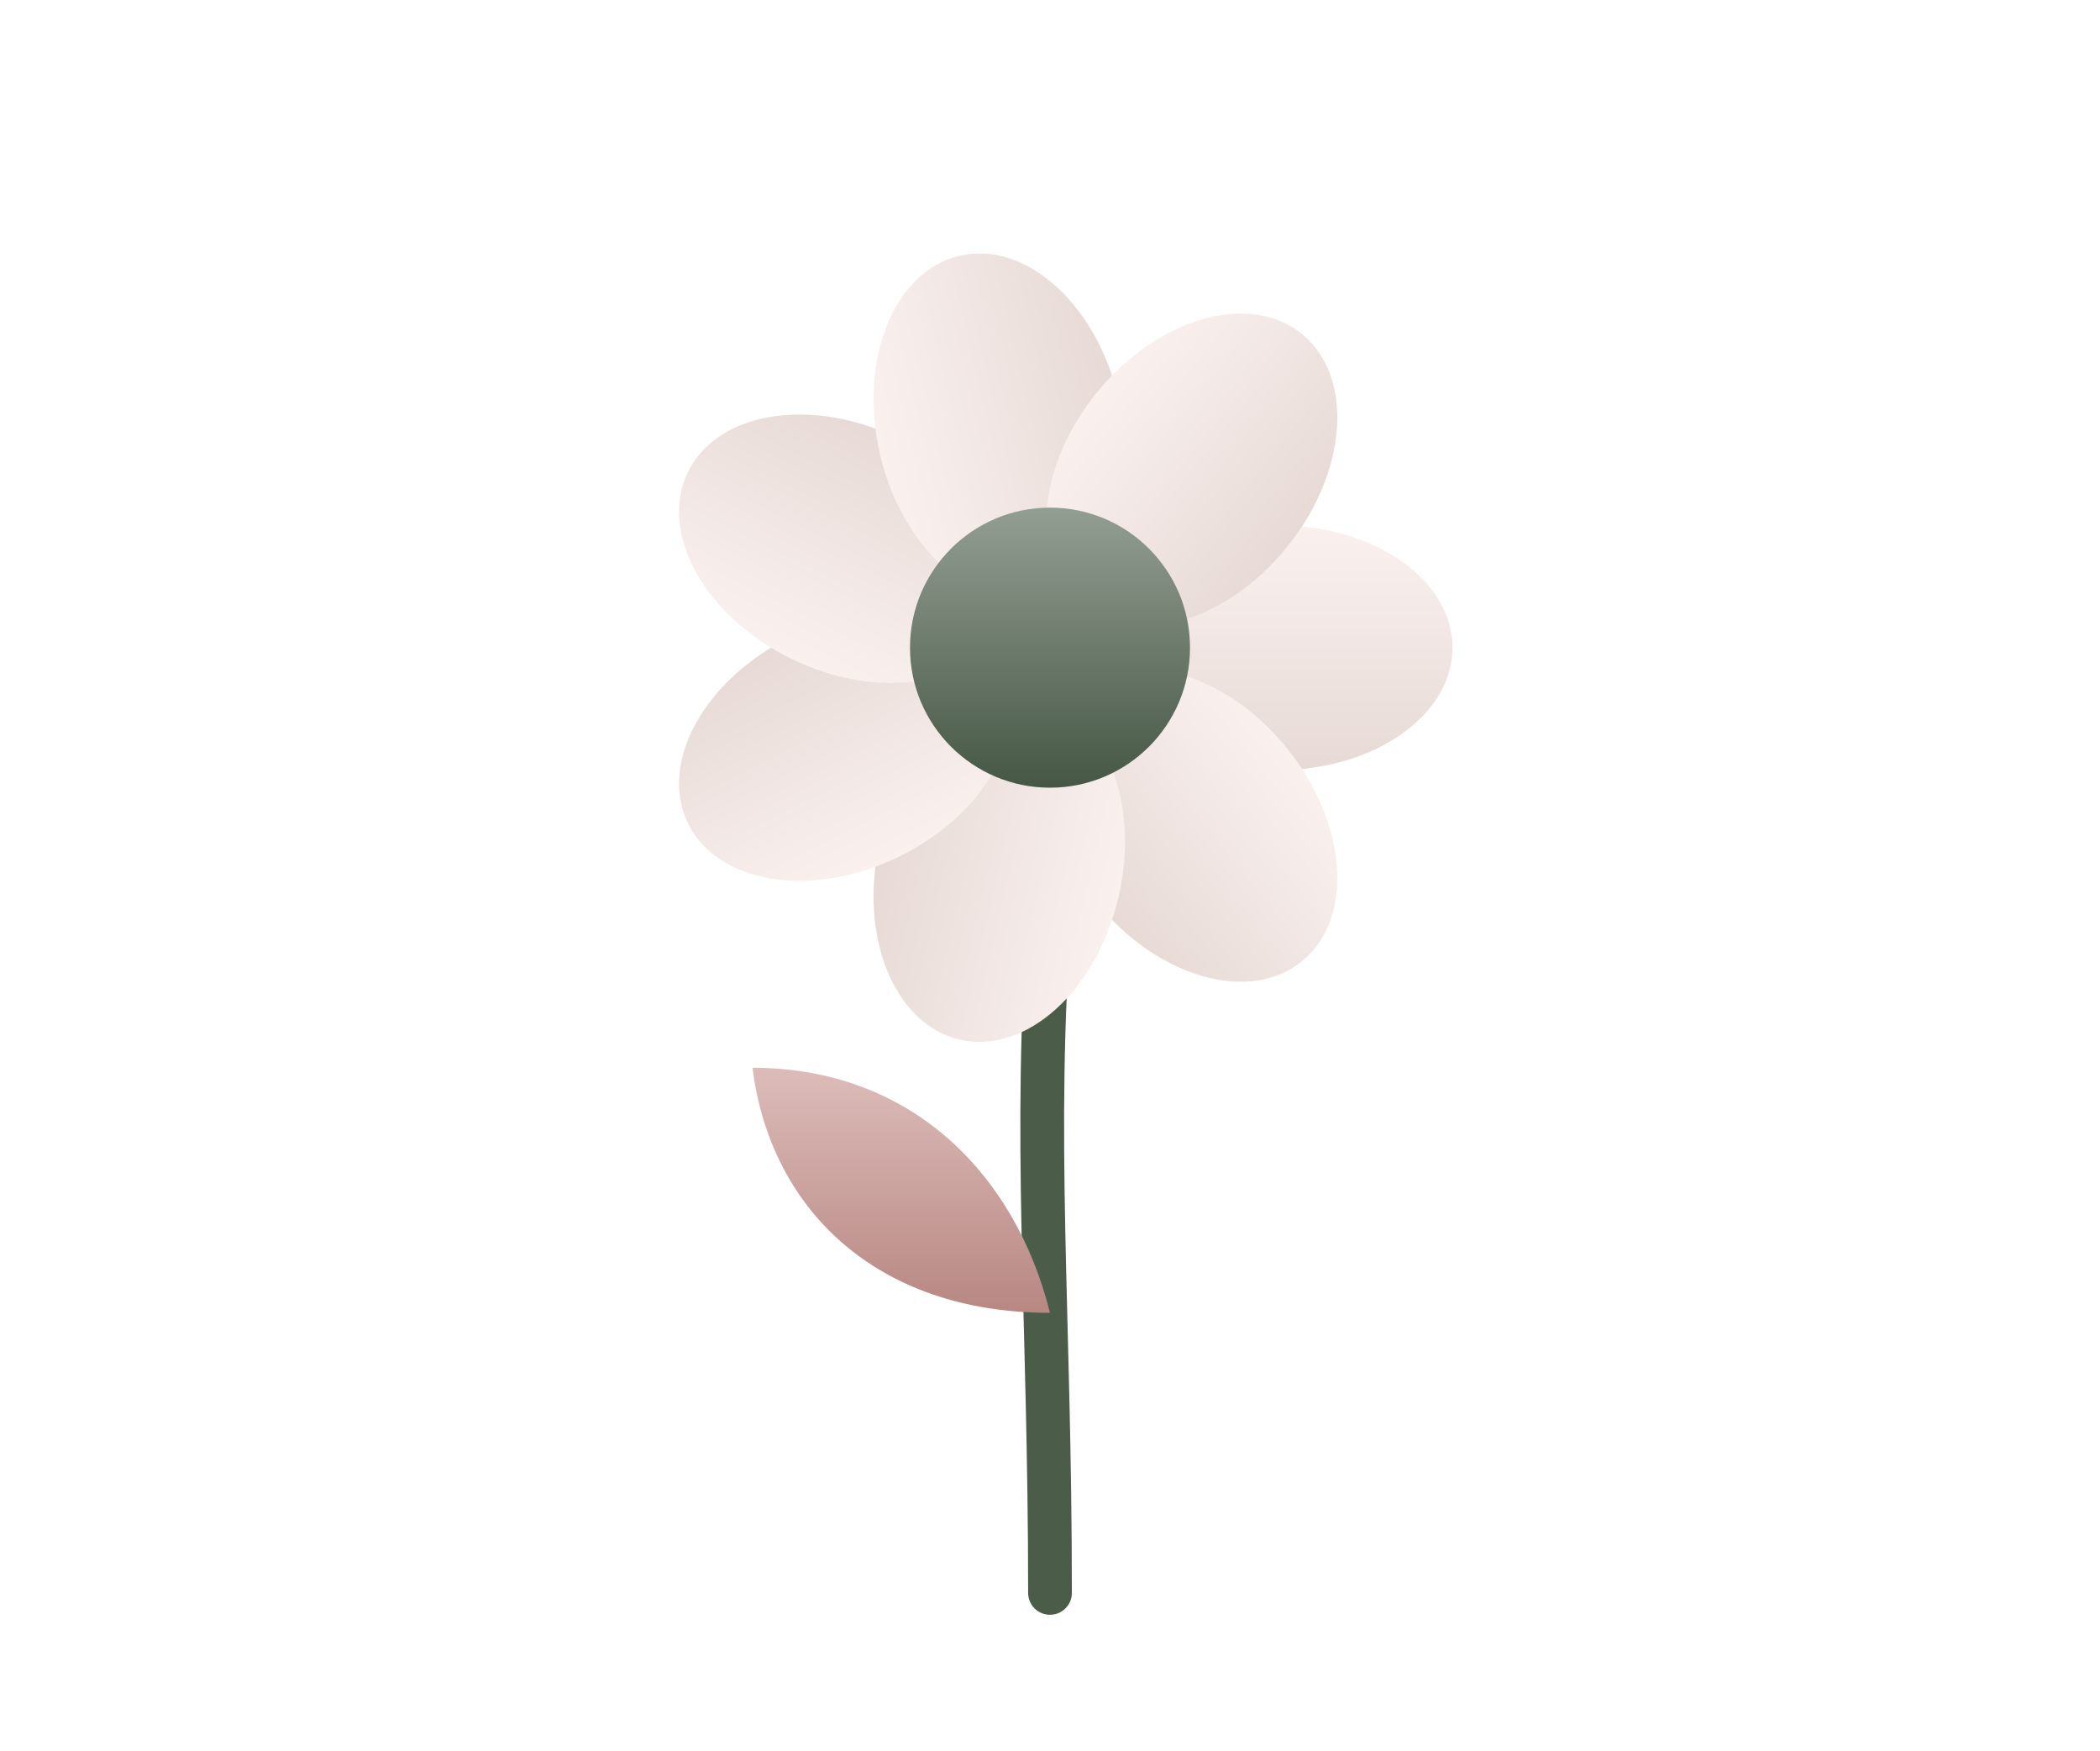
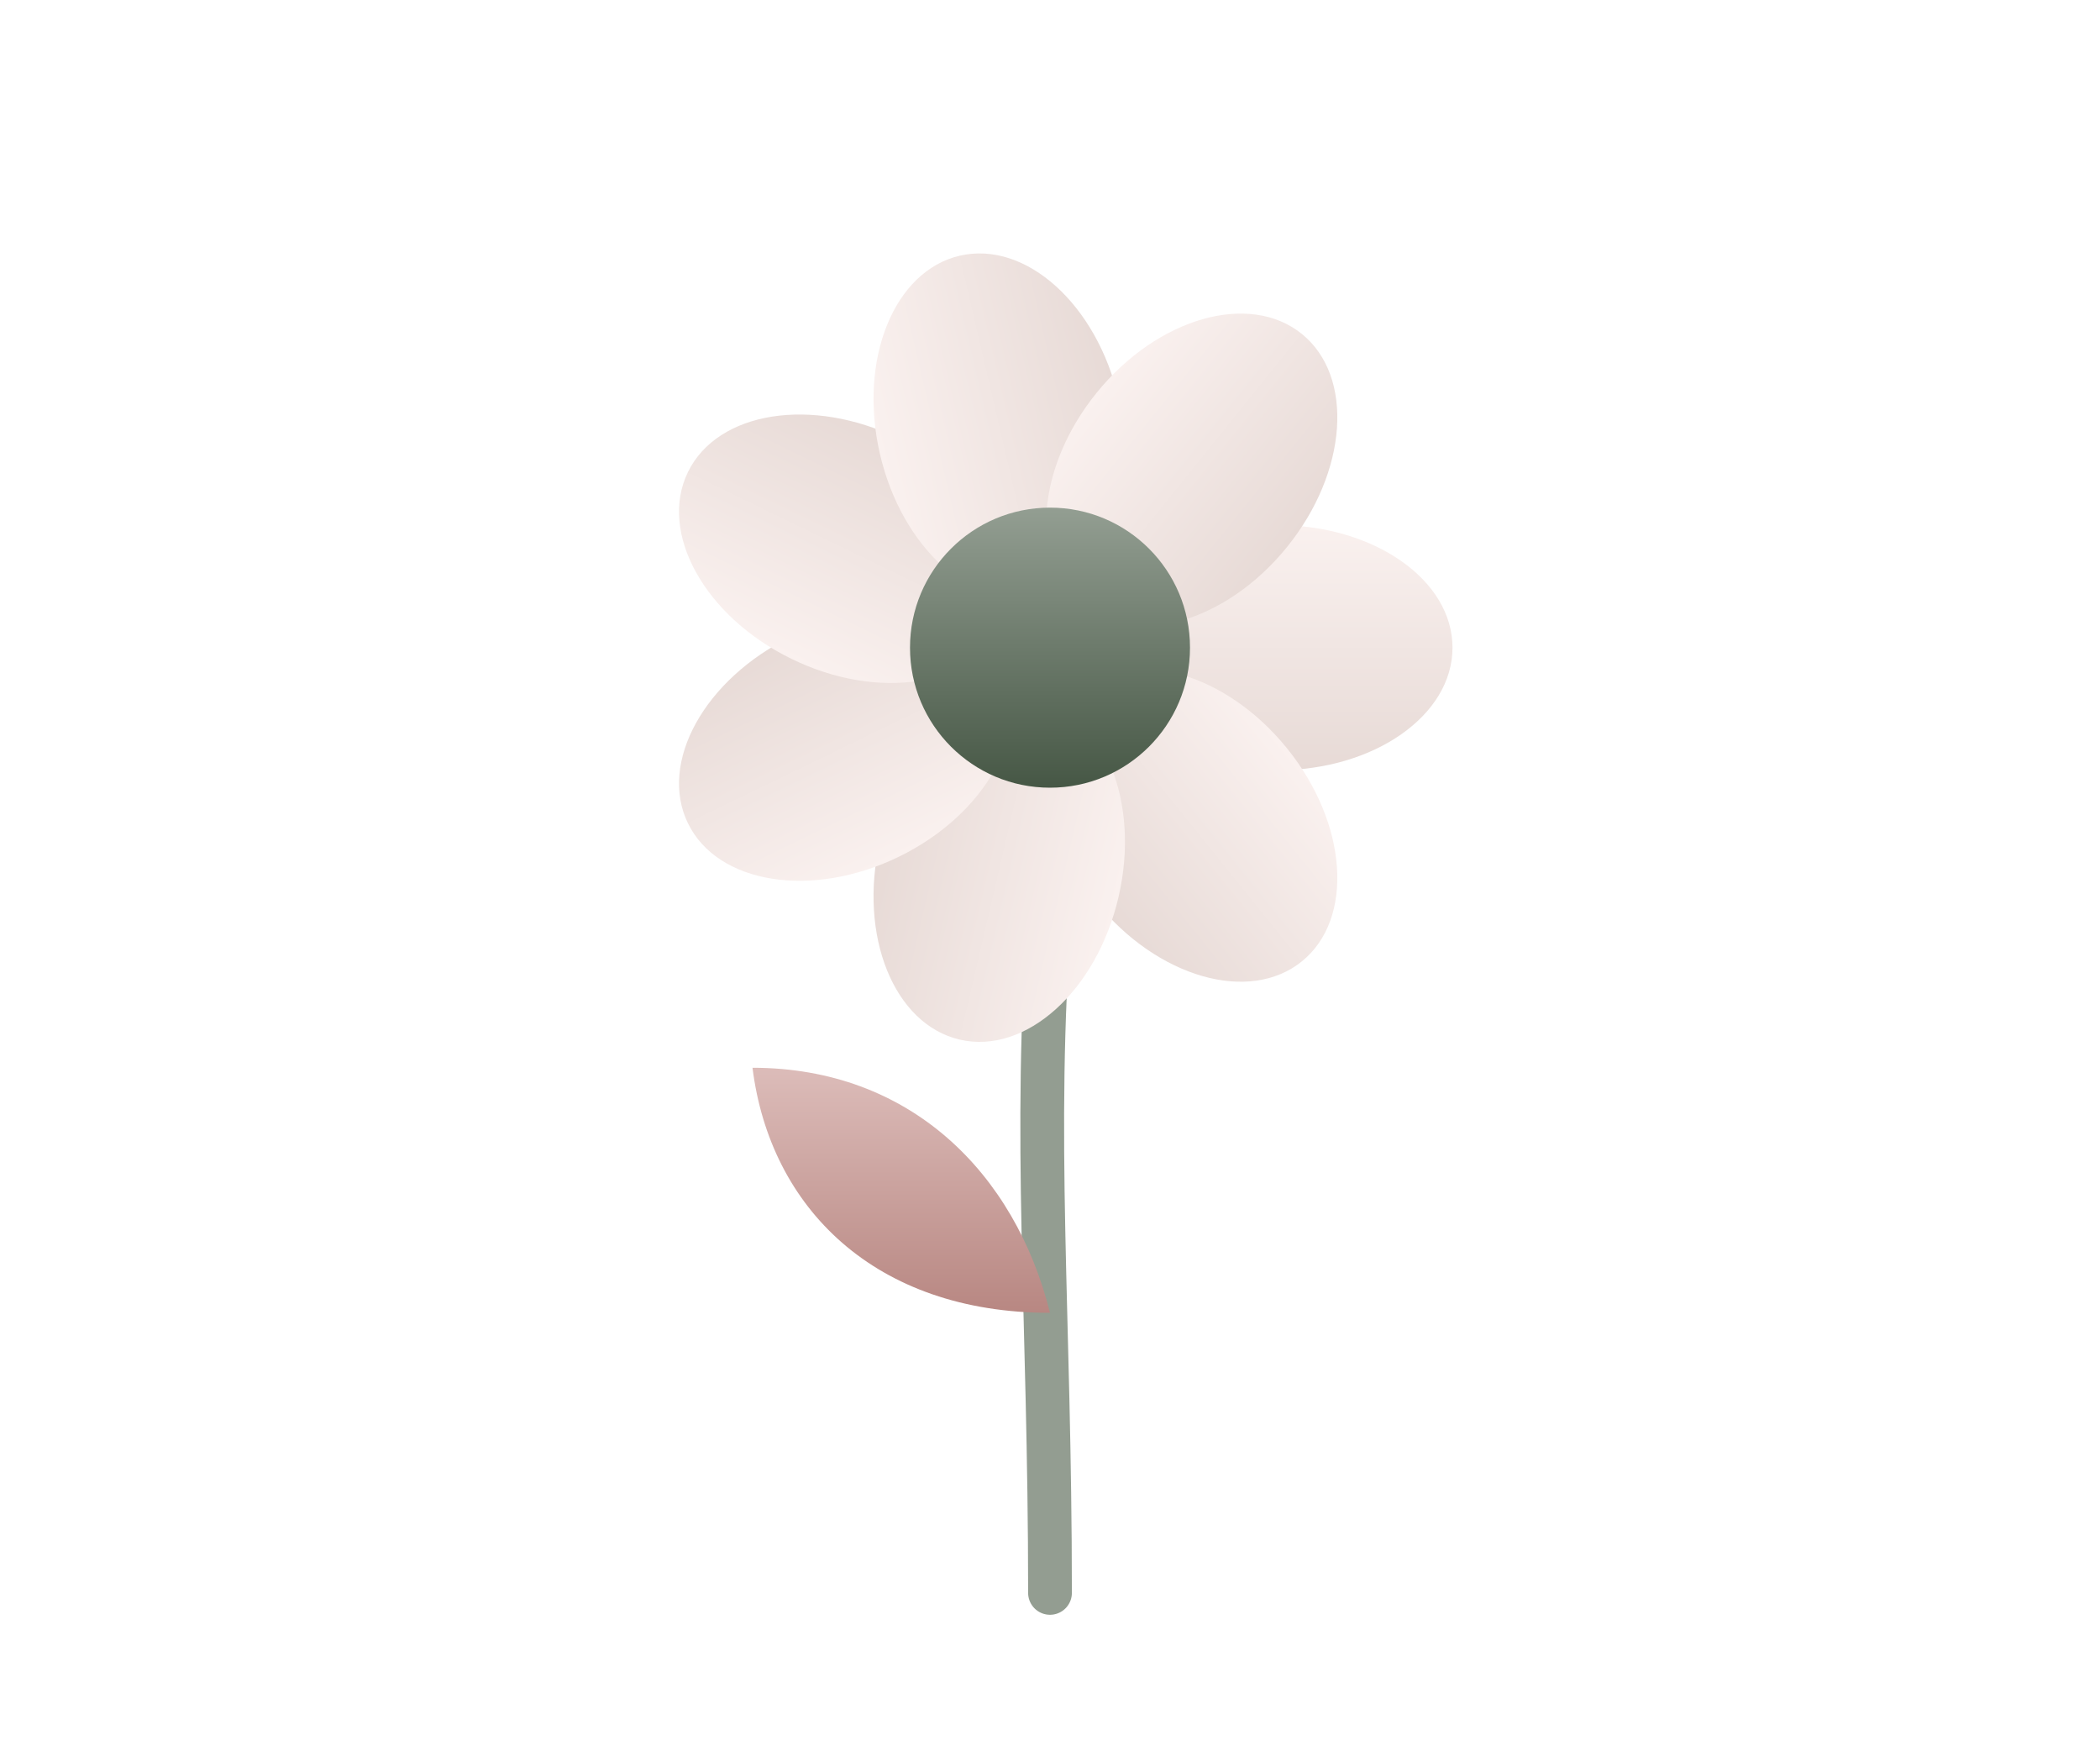
<svg xmlns="http://www.w3.org/2000/svg" viewBox="0 0 240 200" width="240" height="200">
  <defs>
    <linearGradient id="s8objectflower1" x1="0" y1="0" x2="0" y2="1">
      <stop offset="0" stop-color="#dcbcb9" />
      <stop offset="1" stop-color="#b88782" />
    </linearGradient>
    <linearGradient id="s8objectflower2" x1="0" y1="0" x2="0" y2="1">
      <stop offset="0" stop-color="#faf1ef" />
      <stop offset="1" stop-color="#e7dad6" />
    </linearGradient>
    <linearGradient id="s8objectflower3" x1="0" y1="0" x2="0" y2="1">
      <stop offset="0" stop-color="#faf1ef" />
      <stop offset="1" stop-color="#e7dad6" />
    </linearGradient>
    <linearGradient id="s8objectflower4" x1="0" y1="0" x2="0" y2="1">
      <stop offset="0" stop-color="#faf1ef" />
      <stop offset="1" stop-color="#e7dad6" />
    </linearGradient>
    <linearGradient id="s8objectflower5" x1="0" y1="0" x2="0" y2="1">
      <stop offset="0" stop-color="#faf1ef" />
      <stop offset="1" stop-color="#e7dad6" />
    </linearGradient>
    <linearGradient id="s8objectflower6" x1="0" y1="0" x2="0" y2="1">
      <stop offset="0" stop-color="#faf1ef" />
      <stop offset="1" stop-color="#e7dad6" />
    </linearGradient>
    <linearGradient id="s8objectflower7" x1="0" y1="0" x2="0" y2="1">
      <stop offset="0" stop-color="#faf1ef" />
      <stop offset="1" stop-color="#e7dad6" />
    </linearGradient>
    <linearGradient id="s8objectflower8" x1="0" y1="0" x2="0" y2="1">
      <stop offset="0" stop-color="#faf1ef" />
      <stop offset="1" stop-color="#e7dad6" />
    </linearGradient>
    <linearGradient id="s8objectflower9" x1="0" y1="0" x2="0" y2="1">
      <stop offset="0" stop-color="#939e92" />
      <stop offset="1" stop-color="#465745" />
    </linearGradient>
  </defs>
-   <path d="M120 182 C120 150 118 130 120 104" stroke="#4B5D49" stroke-width="5" stroke-linecap="round" fill="none" />
+   <path d="M120 182 C120 150 118 130 120 104" stroke="#788576" stroke-width="5" stroke-linecap="round" fill="none" stroke-opacity=".8" />
  <path d="M120 150 C100 150 88 138 86 122 C104 122 116 134 120 150z" fill="url(#s8objectflower1)" stroke="none" stroke-width="1.75" stroke-linejoin="round" />
  <ellipse cx="146.0" cy="74.0" rx="20" ry="14" transform="rotate(0 146.0 74.0)" fill="url(#s8objectflower2)" stroke="none" stroke-width="1.75" stroke-linejoin="round" />
  <ellipse cx="136.2" cy="94.3" rx="20" ry="14" transform="rotate(51 136.2 94.3)" fill="url(#s8objectflower3)" stroke="none" stroke-width="1.75" stroke-linejoin="round" />
  <ellipse cx="114.2" cy="99.3" rx="20" ry="14" transform="rotate(103 114.2 99.3)" fill="url(#s8objectflower4)" stroke="none" stroke-width="1.75" stroke-linejoin="round" />
  <ellipse cx="96.6" cy="85.3" rx="20" ry="14" transform="rotate(154 96.6 85.3)" fill="url(#s8objectflower5)" stroke="none" stroke-width="1.75" stroke-linejoin="round" />
  <ellipse cx="96.6" cy="62.7" rx="20" ry="14" transform="rotate(206 96.6 62.7)" fill="url(#s8objectflower6)" stroke="none" stroke-width="1.75" stroke-linejoin="round" />
  <ellipse cx="114.2" cy="48.7" rx="20" ry="14" transform="rotate(257 114.2 48.7)" fill="url(#s8objectflower7)" stroke="none" stroke-width="1.75" stroke-linejoin="round" />
  <ellipse cx="136.2" cy="53.7" rx="20" ry="14" transform="rotate(309 136.2 53.7)" fill="url(#s8objectflower8)" stroke="none" stroke-width="1.75" stroke-linejoin="round" />
  <circle cx="120" cy="74" r="16" fill="url(#s8objectflower9)" stroke="none" stroke-width="1.75" stroke-linejoin="round" />
</svg>
